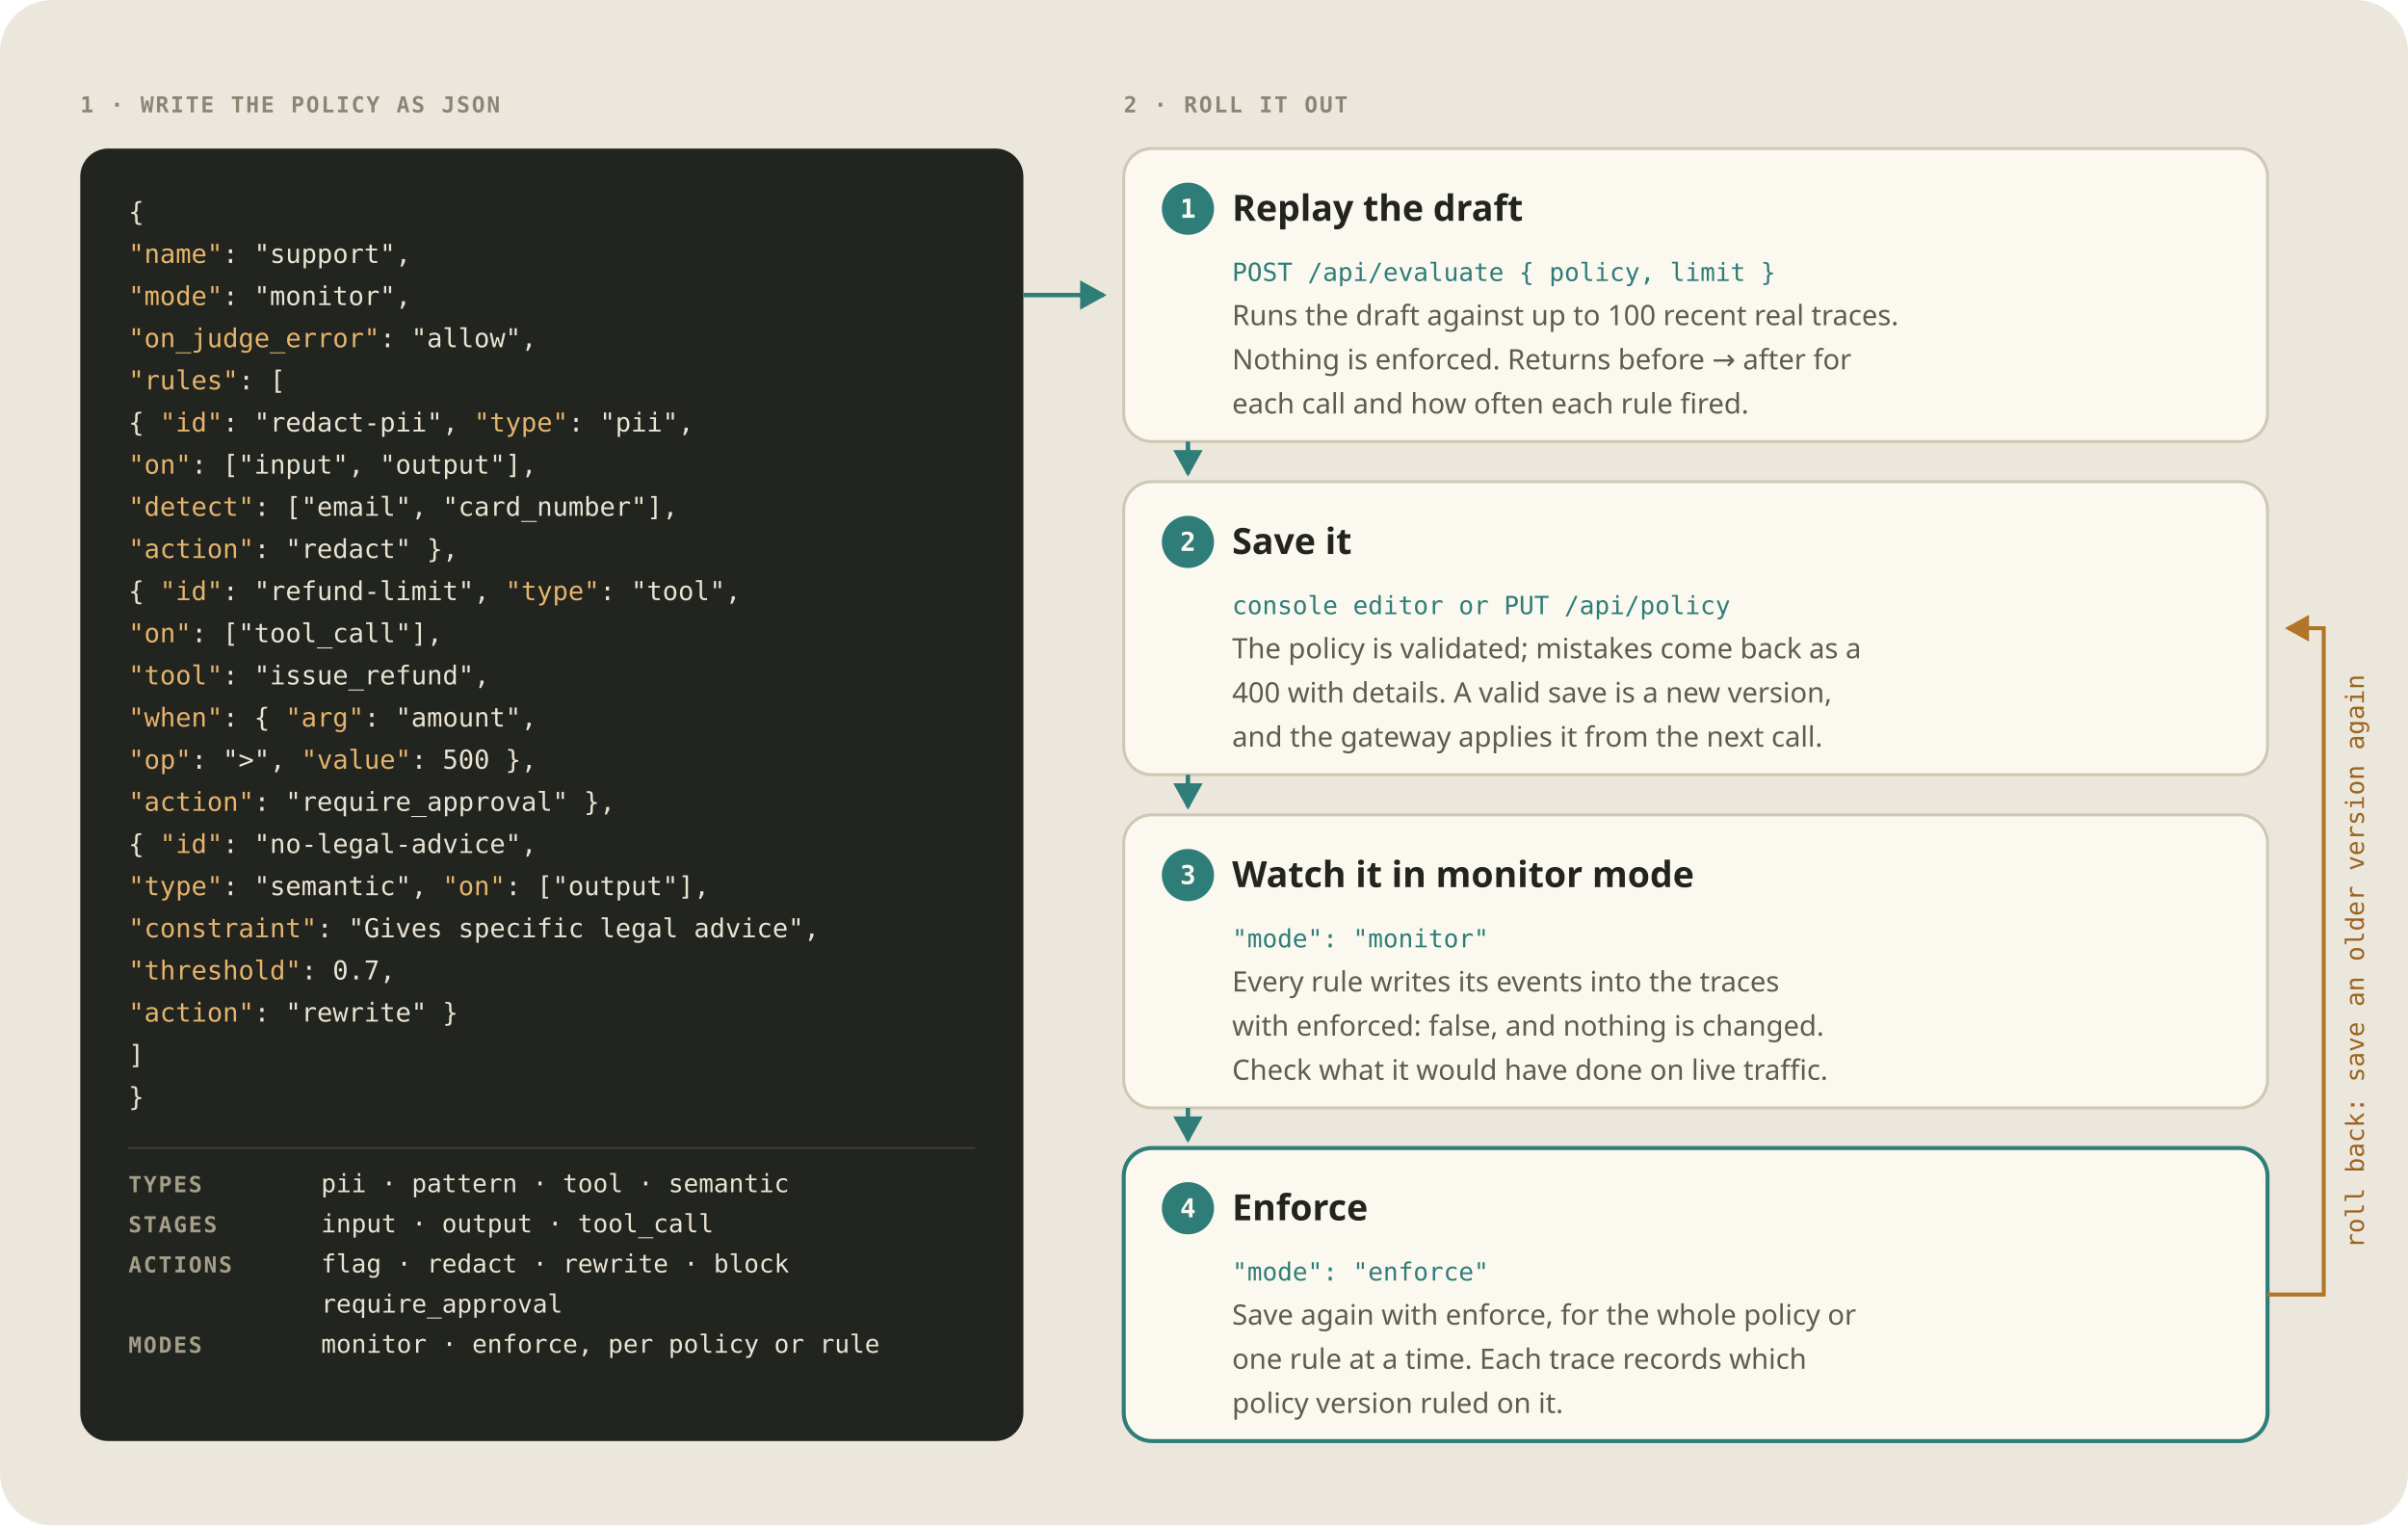
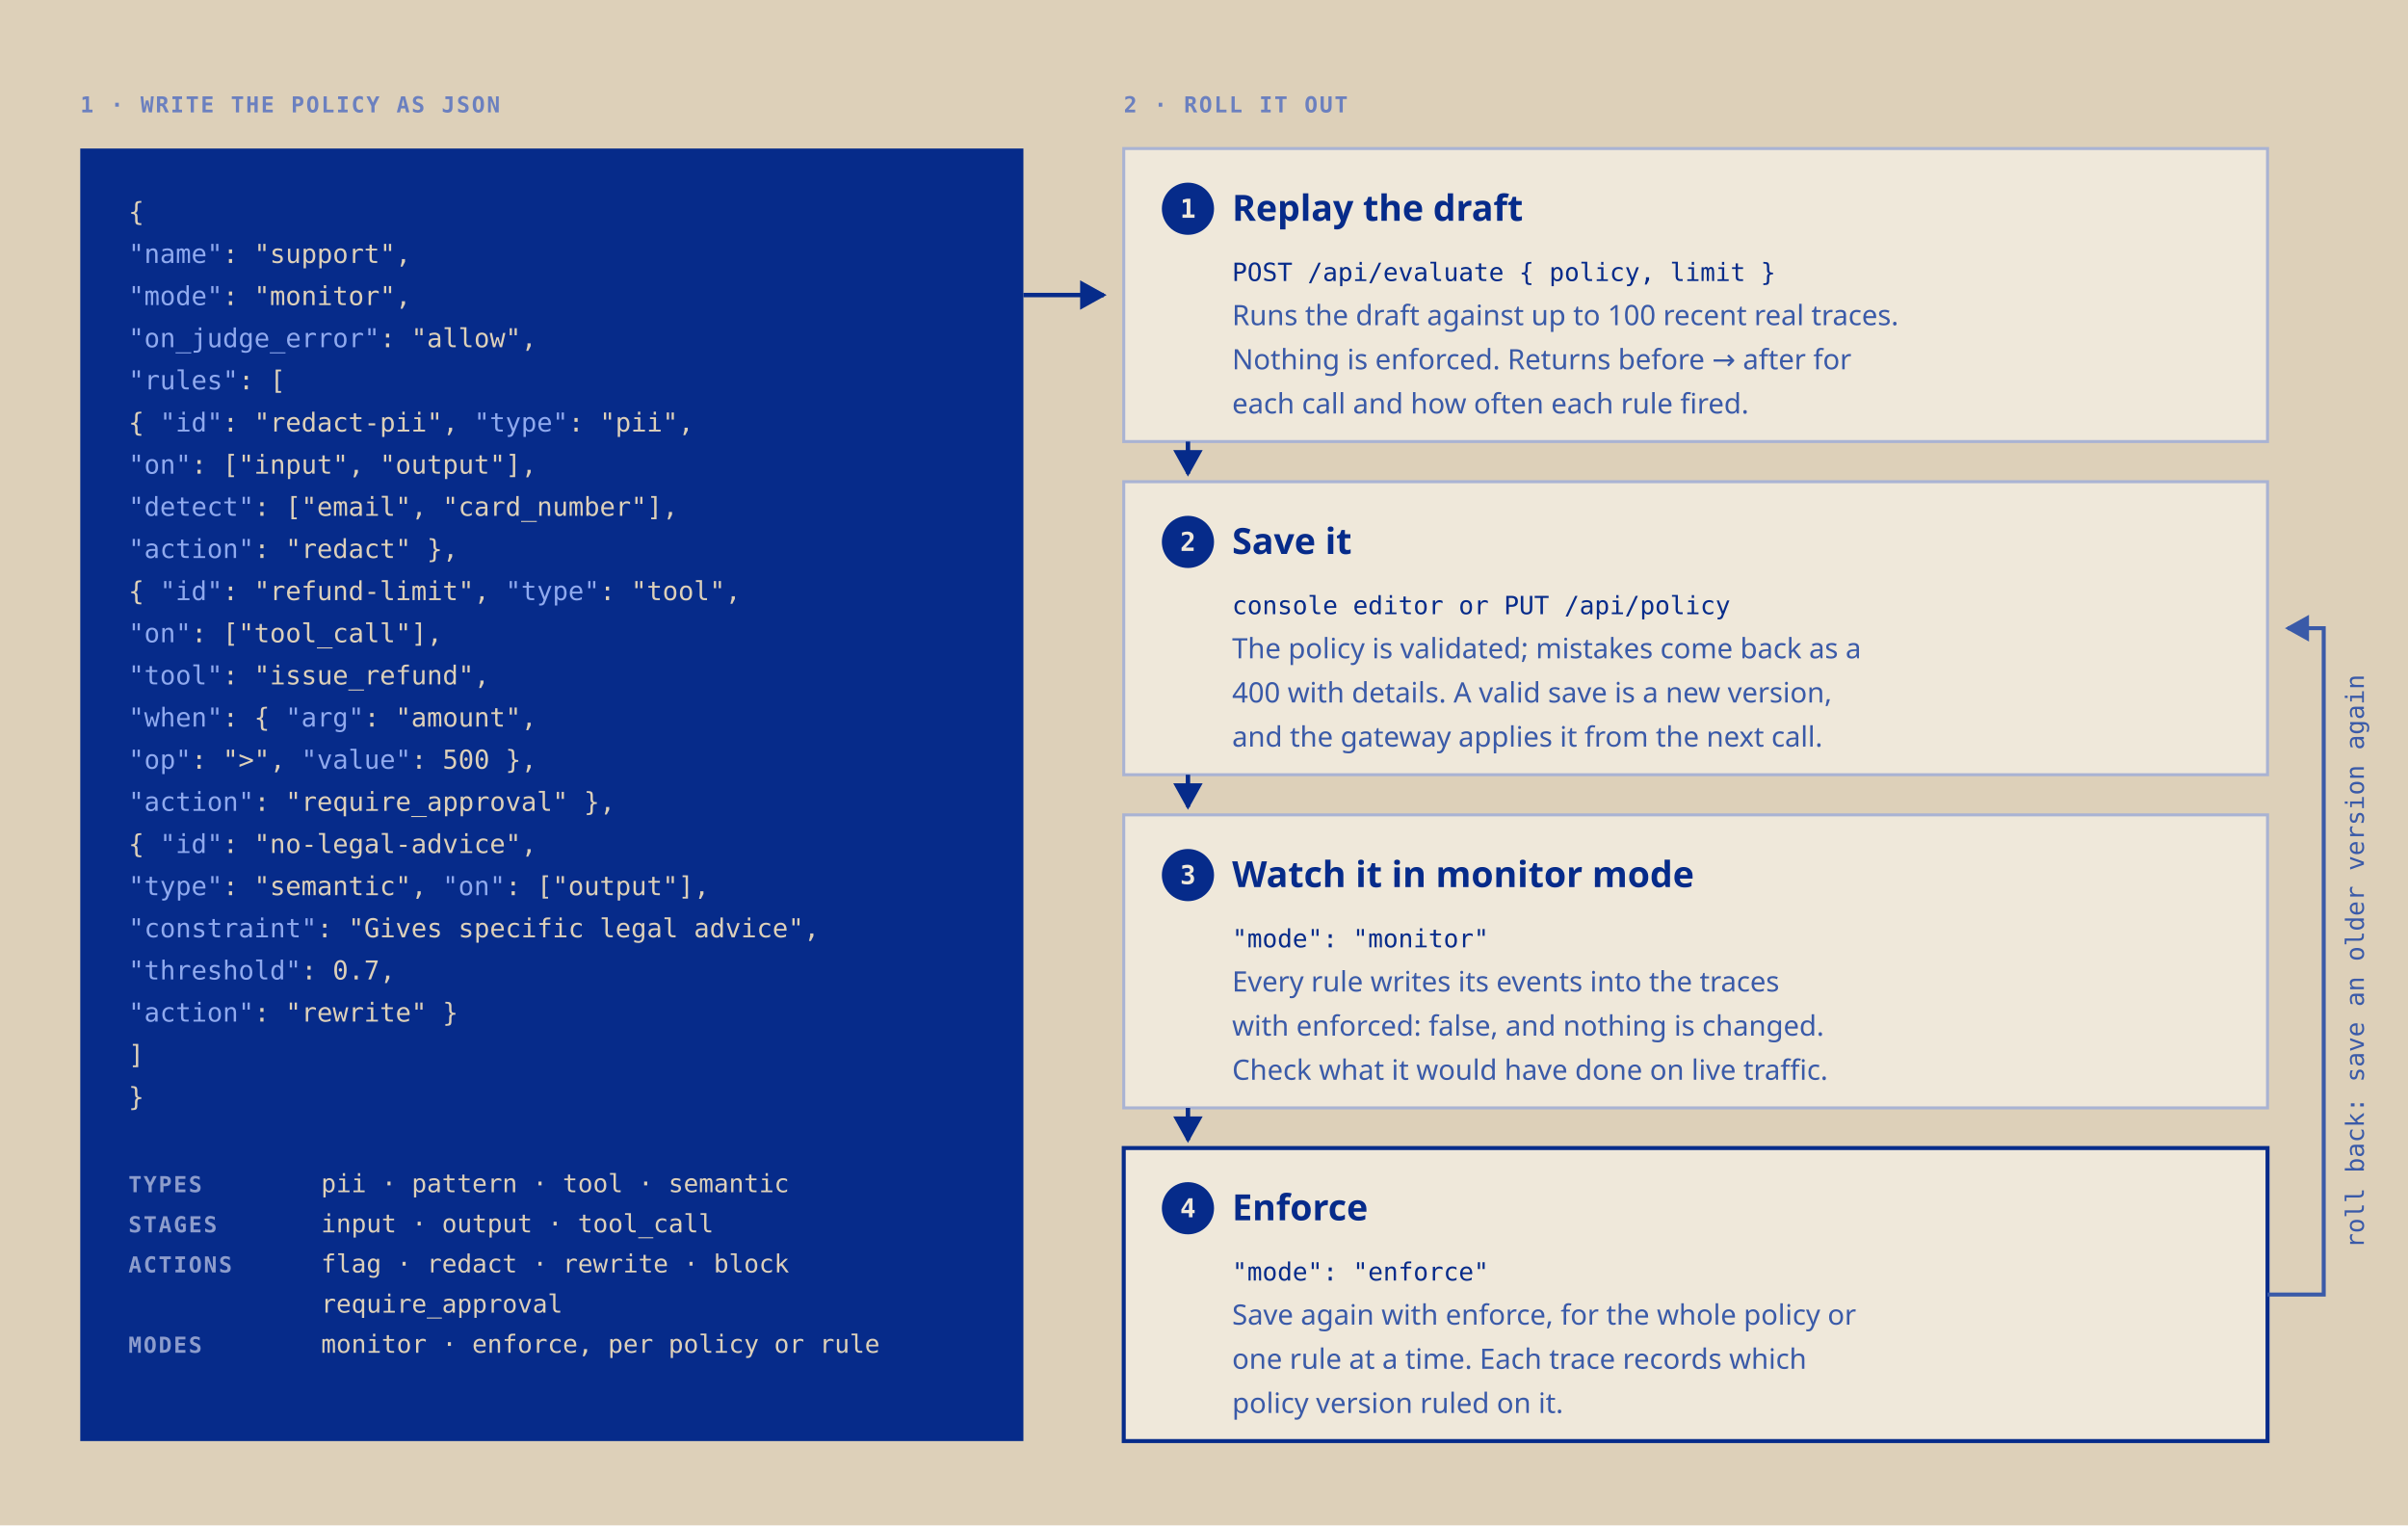
<svg xmlns="http://www.w3.org/2000/svg" viewBox="0 0 1200 760" role="img" aria-labelledby="t d">
  <defs>
    <marker id="a" viewBox="0 0 12 12" refX="9" refY="6" markerWidth="8" markerHeight="8" orient="auto-start-reverse">
-       <path d="M1 1l9 5-9 5z" fill="#2e7d78" />
+       <path d="M1 1l9 5-9 5z" fill="#062b8a" />
    </marker>
    <marker id="o" viewBox="0 0 12 12" refX="9" refY="6" markerWidth="8" markerHeight="8" orient="auto-start-reverse">
-       <path d="M1 1l9 5-9 5z" fill="#b07527" />
+       <path d="M1 1l9 5-9 5z" fill="#3a5aa8" />
    </marker>
    <marker id="g" viewBox="0 0 12 12" refX="9" refY="6" markerWidth="8" markerHeight="8" orient="auto-start-reverse">
-       <path d="M1 1l9 5-9 5z" fill="#8a8574" />
+       <path d="M1 1l9 5-9 5z" fill="#6b80bf" />
    </marker>
    <style>
-       .h{font:600 18px ui-sans-serif,system-ui,sans-serif;fill:#22241f}
-       .n{font:600 13px ui-monospace,SFMono-Regular,Menlo,monospace;fill:#fbf8f0}
-       .s{font:400 14px ui-sans-serif,system-ui,sans-serif;fill:#5d5b52}
-       .m{font:500 12.5px ui-monospace,SFMono-Regular,Menlo,monospace;fill:#2e7d78}
-       .r{font:500 12.5px ui-monospace,SFMono-Regular,Menlo,monospace;fill:#b23a26}
-       .am{font:500 12.5px ui-monospace,SFMono-Regular,Menlo,monospace;fill:#9a6420}
-       .k{font:600 11px ui-monospace,SFMono-Regular,Menlo,monospace;fill:#8a8574;letter-spacing:.08em}
-       .card{fill:#fbf8f0;stroke:#cfc8b4;stroke-width:1.5}
-       .key{fill:#fbf8f0;stroke:#2e7d78;stroke-width:2}
-       .hold{fill:#f6f1e4;stroke:#b07527;stroke-width:1.8}
-       .note{fill:none;stroke:#b8b19c;stroke-width:1.4;stroke-dasharray:5 5}
-       .ln{fill:none;stroke:#2e7d78;stroke-width:2.2}
-       .lo{fill:none;stroke:#b07527;stroke-width:2}
-       .lg{fill:none;stroke:#8a8574;stroke-width:1.8;stroke-dasharray:5 5}
-       .dot{fill:#2e7d78}
+       .h{font:600 18px "Hanken Grotesk",ui-sans-serif,system-ui,sans-serif;fill:#062b8a}
+       .n{font:600 13px ui-monospace,SFMono-Regular,Menlo,monospace;fill:#efe8da}
+       .s{font:400 14px "Hanken Grotesk",ui-sans-serif,system-ui,sans-serif;fill:#3a5aa8}
+       .m{font:500 12.5px ui-monospace,SFMono-Regular,Menlo,monospace;fill:#062b8a}
+       .r{font:500 12.5px ui-monospace,SFMono-Regular,Menlo,monospace;fill:#03184f}
+       .am{font:500 12.5px ui-monospace,SFMono-Regular,Menlo,monospace;fill:#3a5aa8}
+       .k{font:600 11px ui-monospace,SFMono-Regular,Menlo,monospace;fill:#6b80bf;letter-spacing:.08em}
+       .card{fill:#efe8da;stroke:#a9b3d3;stroke-width:1.5}
+       .key{fill:#efe8da;stroke:#062b8a;stroke-width:2}
+       .hold{fill:#e6dbc7;stroke:#3a5aa8;stroke-width:1.8}
+       .note{fill:none;stroke:#8c9ccc;stroke-width:1.4;stroke-dasharray:5 5}
+       .ln{fill:none;stroke:#062b8a;stroke-width:2.2}
+       .lo{fill:none;stroke:#3a5aa8;stroke-width:2}
+       .lg{fill:none;stroke:#6b80bf;stroke-width:1.8;stroke-dasharray:5 5}
+       .dot{fill:#062b8a}
    </style>
  </defs>
-   <rect width="1200" height="760" rx="26" fill="#ece7dc" />
-   <style>.c{font:500 13px ui-monospace,SFMono-Regular,Menlo,monospace;fill:#e9e3d3;white-space:pre}.ck{fill:#e5b46c}.cv{fill:#9cd2d8}.lk{font:600 11px ui-monospace,SFMono-Regular,Menlo,monospace;fill:#a59f8a;letter-spacing:.08em}.lv{font:500 12.5px ui-monospace,SFMono-Regular,Menlo,monospace;fill:#e9e3d3}</style>
+   <rect width="1200" height="760" rx="0" fill="#ddd0b9" />
+   <style>.c{font:500 13px ui-monospace,SFMono-Regular,Menlo,monospace;fill:#ddd0b9;white-space:pre}.ck{fill:#8fa9ee}.cv{fill:#c7d3f5}.lk{font:600 11px ui-monospace,SFMono-Regular,Menlo,monospace;fill:#8c9ccc;letter-spacing:.08em}.lv{font:500 12.5px ui-monospace,SFMono-Regular,Menlo,monospace;fill:#ddd0b9}</style>
  <text x="40" y="56" class="k">1 · WRITE THE POLICY AS JSON</text>
-   <rect x="40" y="74" width="470" height="644" rx="14" fill="#22241f" />
+   <rect x="40" y="74" width="470" height="644" rx="0" fill="#062b8a" />
  <text x="64" y="110" class="c">{</text>
  <text x="64" y="131" class="c">
    <tspan class="ck">"name"</tspan>: "support",</text>
  <text x="64" y="152" class="c">
    <tspan class="ck">"mode"</tspan>: "monitor",</text>
  <text x="64" y="173" class="c">
    <tspan class="ck">"on_judge_error"</tspan>: "allow",</text>
  <text x="64" y="194" class="c">
    <tspan class="ck">"rules"</tspan>: [</text>
  <text x="64" y="215" class="c">    { <tspan class="ck">"id"</tspan>: "redact-pii", <tspan class="ck">"type"</tspan>: "pii",</text>
  <text x="64" y="236" class="c">
    <tspan class="ck">"on"</tspan>: ["input", "output"],</text>
  <text x="64" y="257" class="c">
    <tspan class="ck">"detect"</tspan>: ["email", "card_number"],</text>
  <text x="64" y="278" class="c">
    <tspan class="ck">"action"</tspan>: "redact" },</text>
  <text x="64" y="299" class="c">    { <tspan class="ck">"id"</tspan>: "refund-limit", <tspan class="ck">"type"</tspan>: "tool",</text>
  <text x="64" y="320" class="c">
    <tspan class="ck">"on"</tspan>: ["tool_call"],</text>
  <text x="64" y="341" class="c">
    <tspan class="ck">"tool"</tspan>: "issue_refund",</text>
  <text x="64" y="362" class="c">
    <tspan class="ck">"when"</tspan>: { <tspan class="ck">"arg"</tspan>: "amount",</text>
  <text x="64" y="383" class="c">
    <tspan class="ck">"op"</tspan>: "&gt;", <tspan class="ck">"value"</tspan>: 500 },</text>
  <text x="64" y="404" class="c">
    <tspan class="ck">"action"</tspan>: "require_approval" },</text>
  <text x="64" y="425" class="c">    { <tspan class="ck">"id"</tspan>: "no-legal-advice",</text>
  <text x="64" y="446" class="c">
    <tspan class="ck">"type"</tspan>: "semantic", <tspan class="ck">"on"</tspan>: ["output"],</text>
  <text x="64" y="467" class="c">
    <tspan class="ck">"constraint"</tspan>: "Gives specific legal advice",</text>
  <text x="64" y="488" class="c">
    <tspan class="ck">"threshold"</tspan>: 0.7,</text>
  <text x="64" y="509" class="c">
    <tspan class="ck">"action"</tspan>: "rewrite" }</text>
  <text x="64" y="530" class="c">  ]</text>
  <text x="64" y="551" class="c">}</text>
-   <line x1="64" x2="486" y1="572" y2="572" stroke="#3b3d35" />
+   <line x1="64" x2="486" y1="572" y2="572" stroke="#062b8a" />
  <text x="64" y="594" class="lk">TYPES</text>
  <text x="160" y="594" class="lv">pii · pattern · tool · semantic</text>
  <text x="64" y="614" class="lk">STAGES</text>
  <text x="160" y="614" class="lv">input · output · tool_call</text>
  <text x="64" y="634" class="lk">ACTIONS</text>
  <text x="160" y="634" class="lv">flag · redact · rewrite · block</text>
  <text x="160" y="654" class="lv">require_approval</text>
  <text x="64" y="674" class="lk">MODES</text>
  <text x="160" y="674" class="lv">monitor · enforce, per policy or rule</text>
  <text x="560" y="56" class="k">2 · ROLL IT OUT</text>
-   <rect x="560" y="74" width="570" height="146" rx="14" class="card" />
+   <rect x="560" y="74" width="570" height="146" rx="0" class="card" />
  <circle cx="592" cy="104" r="13" class="dot" />
  <text x="592" y="108.5" class="n" text-anchor="middle">1</text>
  <text x="614" y="110" class="h">Replay the draft</text>
  <text x="614" y="140" class="m">POST /api/evaluate  { policy, limit }</text>
  <text x="614" y="162" class="s">Runs the draft against up to 100 recent real traces.</text>
  <text x="614" y="184" class="s">Nothing is enforced. Returns before → after for</text>
  <text x="614" y="206" class="s">each call and how often each rule fired.</text>
  <path d="M592 220 V236" class="ln" marker-end="url(#a)" />
-   <rect x="560" y="240" width="570" height="146" rx="14" class="card" />
+   <rect x="560" y="240" width="570" height="146" rx="0" class="card" />
  <circle cx="592" cy="270" r="13" class="dot" />
  <text x="592" y="274.5" class="n" text-anchor="middle">2</text>
  <text x="614" y="276" class="h">Save it</text>
  <text x="614" y="306" class="m">console editor  or  PUT /api/policy</text>
  <text x="614" y="328" class="s">The policy is validated; mistakes come back as a</text>
  <text x="614" y="350" class="s">400 with details. A valid save is a new version,</text>
  <text x="614" y="372" class="s">and the gateway applies it from the next call.</text>
  <path d="M592 386 V402" class="ln" marker-end="url(#a)" />
-   <rect x="560" y="406" width="570" height="146" rx="14" class="card" />
+   <rect x="560" y="406" width="570" height="146" rx="0" class="card" />
  <circle cx="592" cy="436" r="13" class="dot" />
  <text x="592" y="440.5" class="n" text-anchor="middle">3</text>
  <text x="614" y="442" class="h">Watch it in monitor mode</text>
  <text x="614" y="472" class="m">"mode": "monitor"</text>
  <text x="614" y="494" class="s">Every rule writes its events into the traces</text>
  <text x="614" y="516" class="s">with enforced: false, and nothing is changed.</text>
  <text x="614" y="538" class="s">Check what it would have done on live traffic.</text>
  <path d="M592 552 V568" class="ln" marker-end="url(#a)" />
-   <rect x="560" y="572" width="570" height="146" rx="14" class="key" />
+   <rect x="560" y="572" width="570" height="146" rx="0" class="key" />
  <circle cx="592" cy="602" r="13" class="dot" />
  <text x="592" y="606.5" class="n" text-anchor="middle">4</text>
  <text x="614" y="608" class="h">Enforce</text>
  <text x="614" y="638" class="m">"mode": "enforce"</text>
  <text x="614" y="660" class="s">Save again with enforce, for the whole policy or</text>
  <text x="614" y="682" class="s">one rule at a time. Each trace records which</text>
  <text x="614" y="704" class="s">policy version ruled on it.</text>
  <path d="M510 147 H550" class="ln" marker-end="url(#a)" />
  <path d="M1130 645.0 H1158 V313.0 H1140" class="lo" marker-end="url(#o)" />
  <text x="1178" y="479.0" class="am" text-anchor="middle" transform="rotate(-90 1178 479.0)">roll back: save an older version again</text>
</svg>
